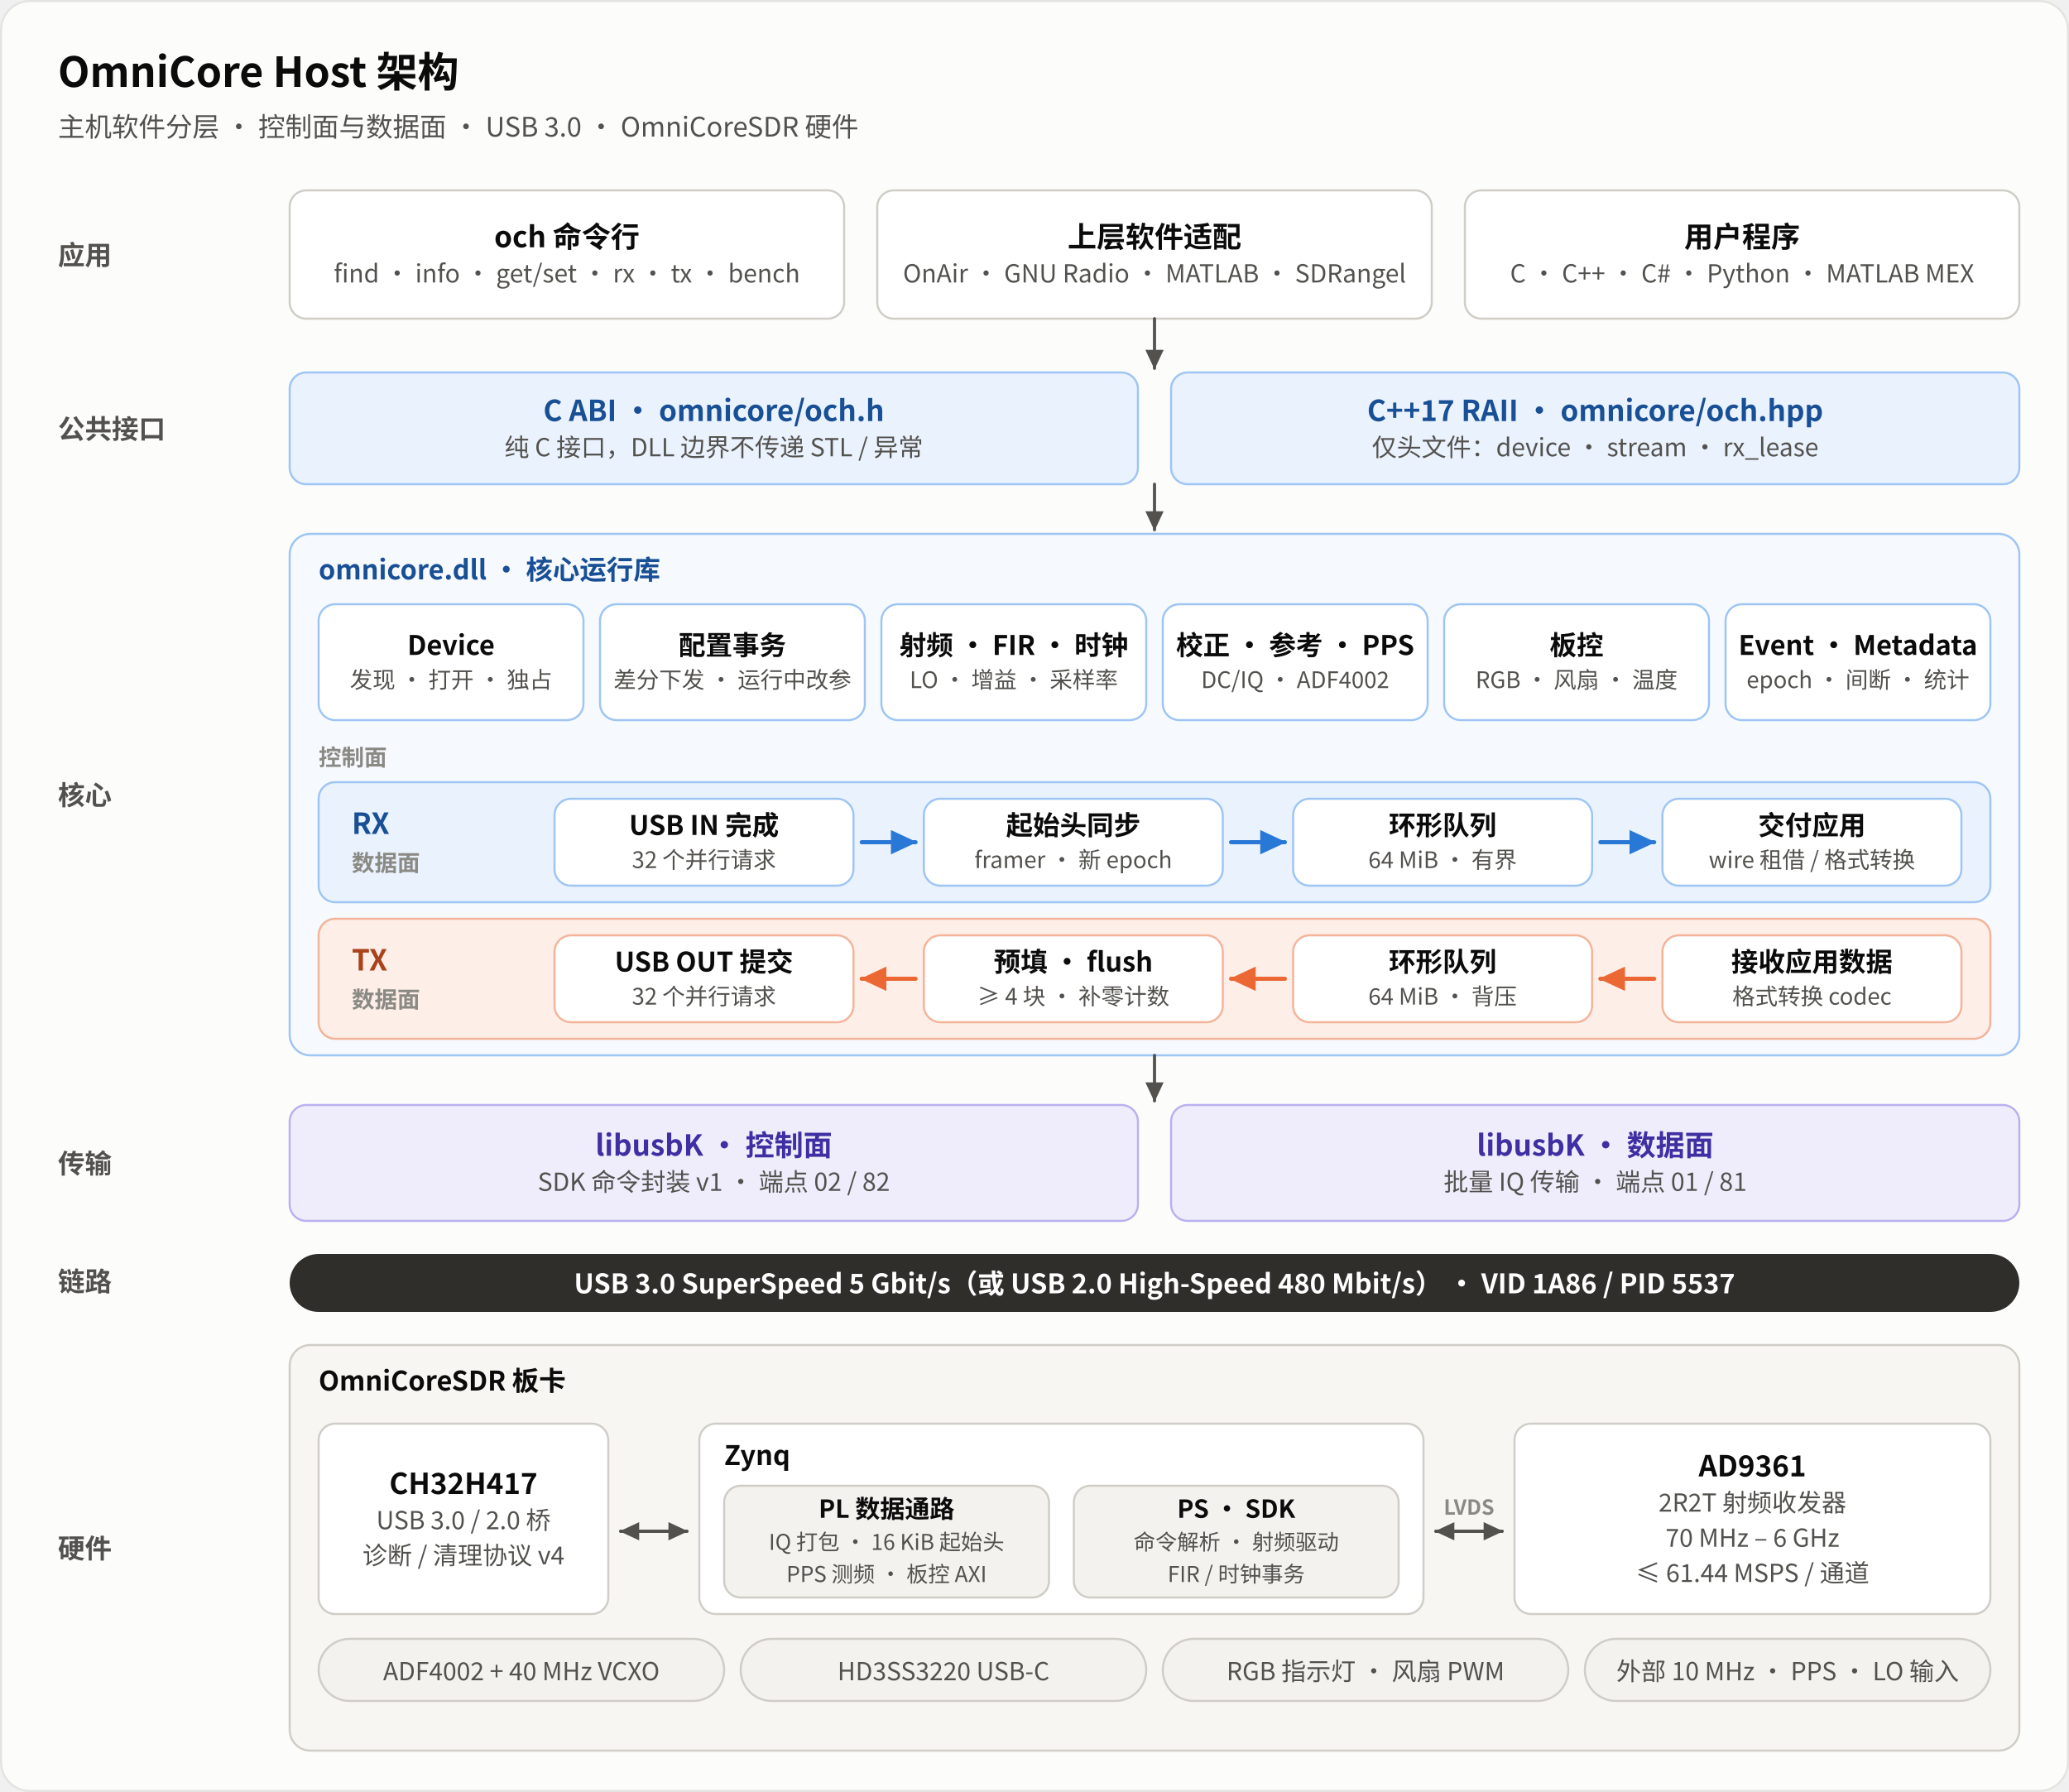
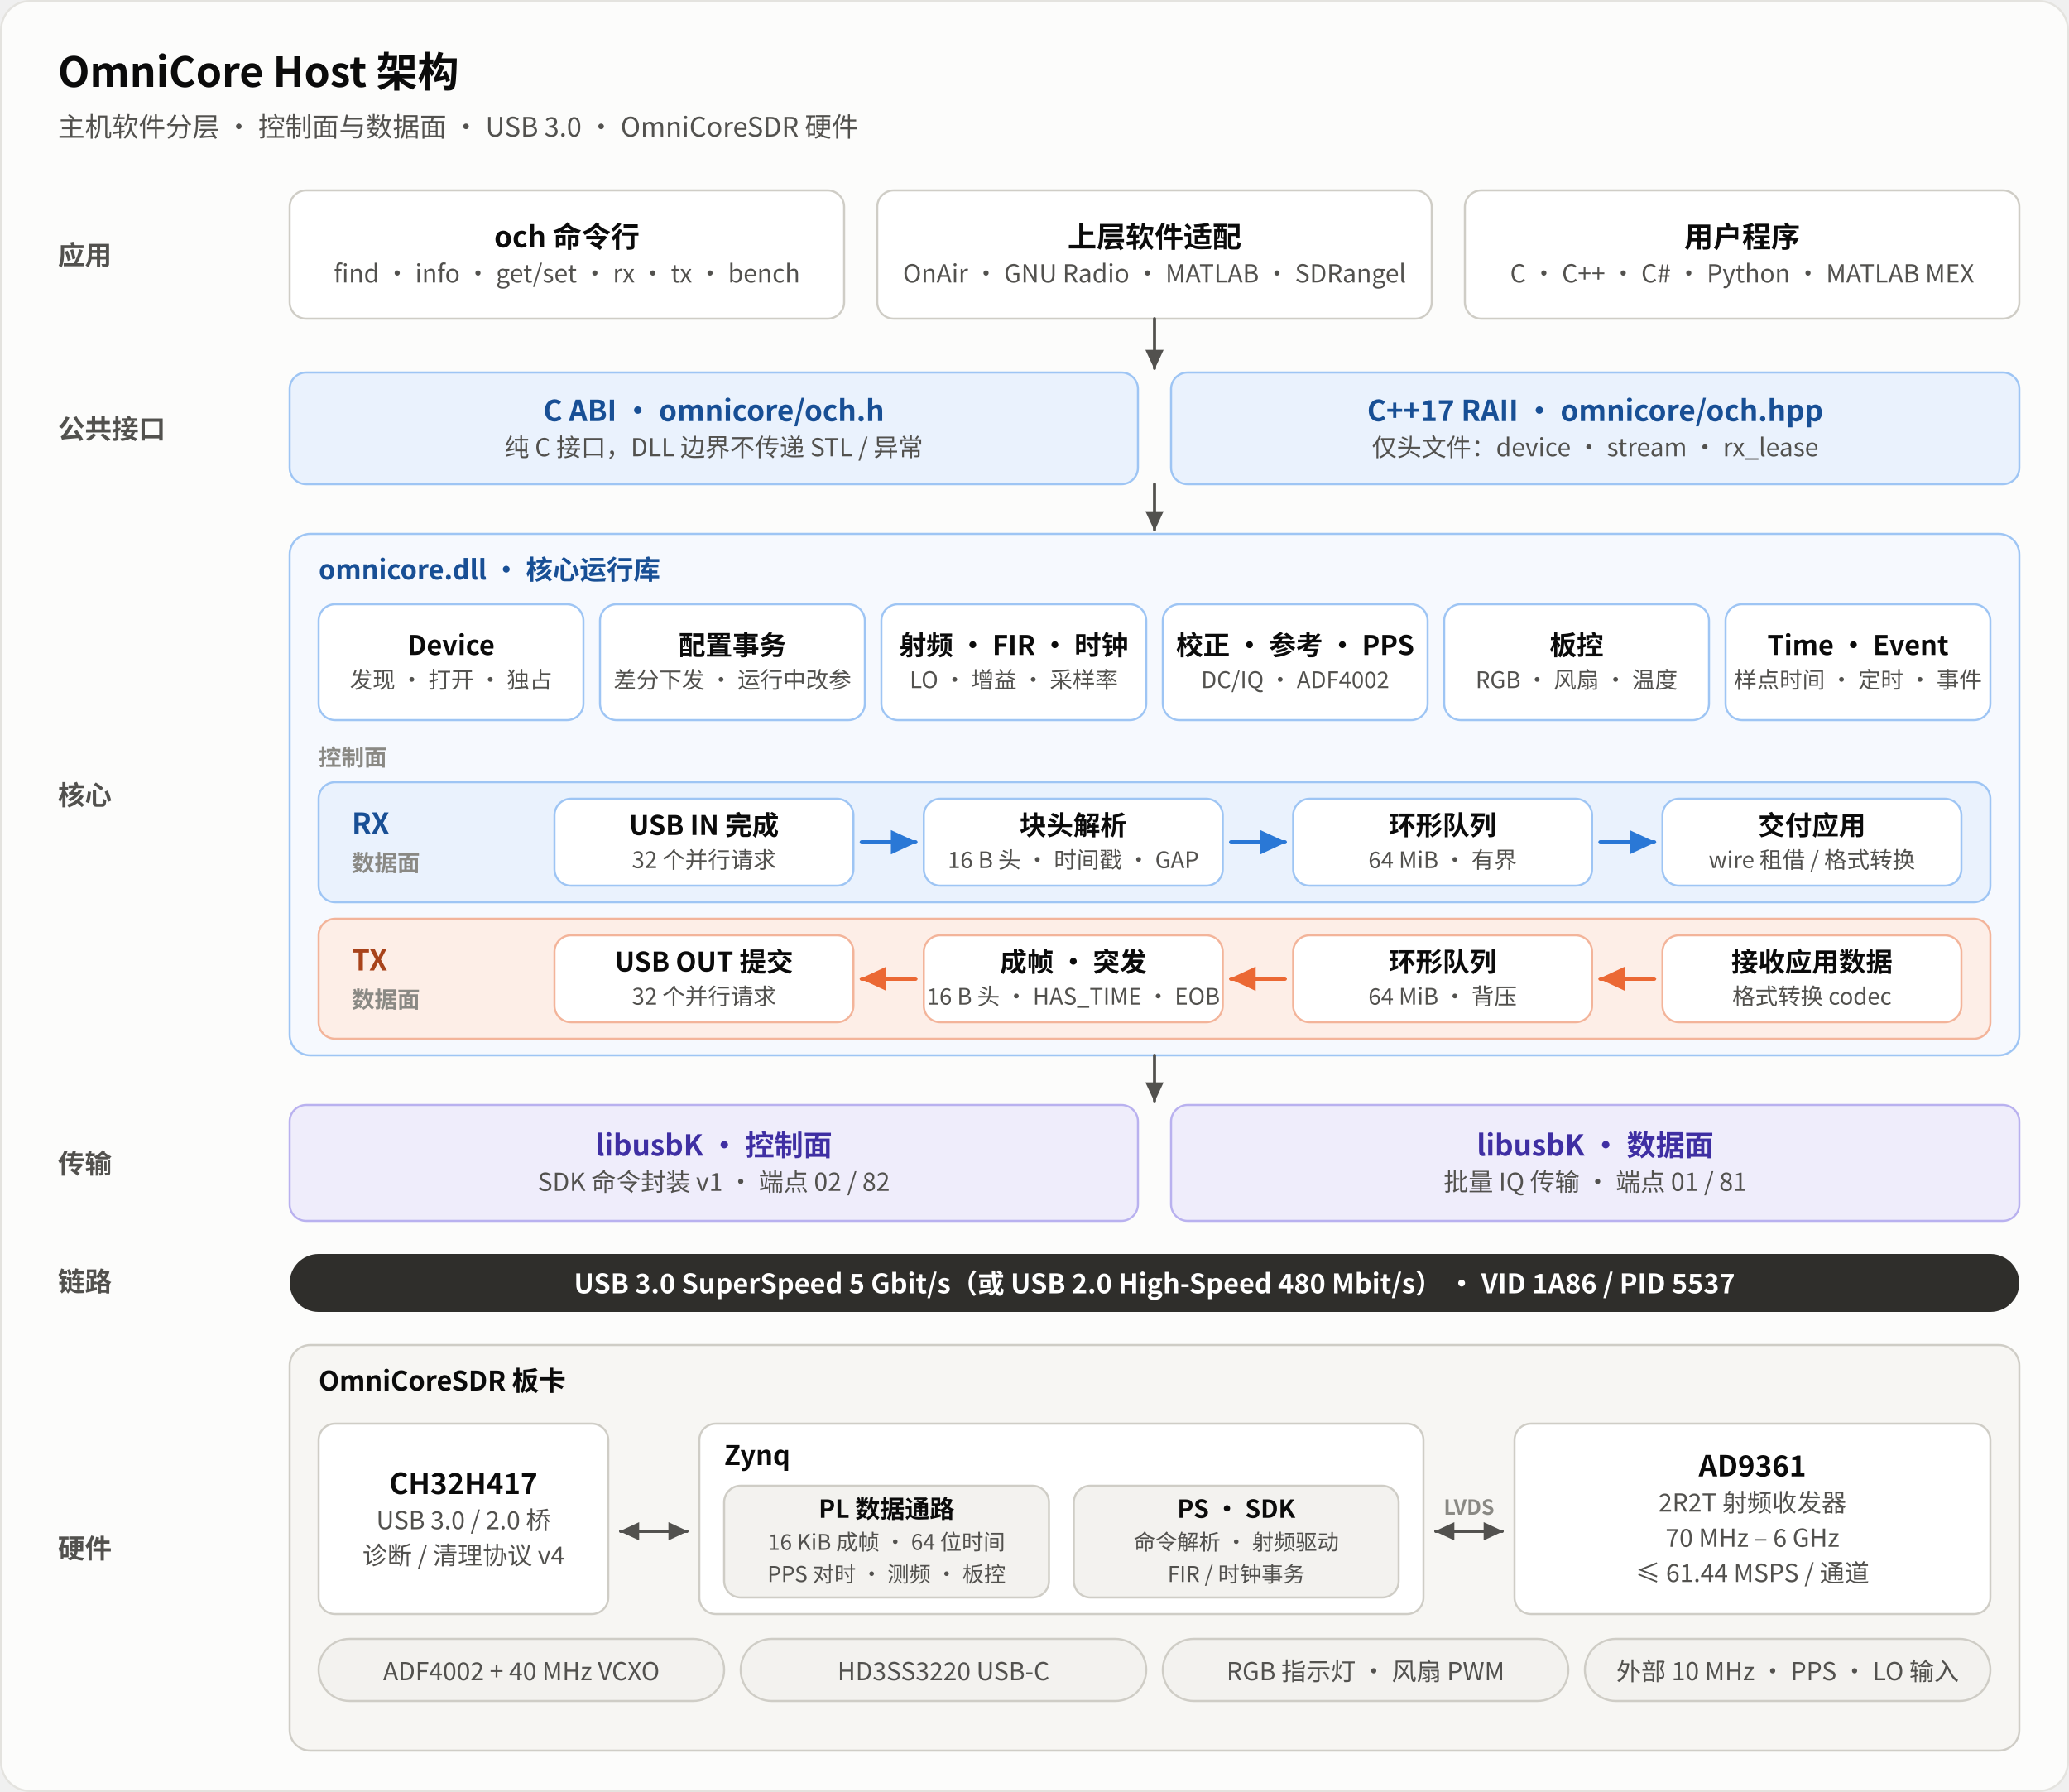
<svg xmlns="http://www.w3.org/2000/svg" width="1000" height="866" viewBox="0 0 1000 866" role="img" aria-labelledby="t d">
  <defs>
    <marker id="a-ink" viewBox="0 0 10 10" refX="8.5" refY="5" markerWidth="7" markerHeight="7" orient="auto-start-reverse">
      <path d="M0,0.8 L9,5 L0,9.2 Z" fill="#52514e" />
    </marker>
    <marker id="a-blue" viewBox="0 0 10 10" refX="8.5" refY="5" markerWidth="7" markerHeight="7" orient="auto-start-reverse">
      <path d="M0,0.8 L9,5 L0,9.2 Z" fill="#2a78d6" />
    </marker>
    <marker id="a-orange" viewBox="0 0 10 10" refX="8.5" refY="5" markerWidth="7" markerHeight="7" orient="auto-start-reverse">
      <path d="M0,0.8 L9,5 L0,9.2 Z" fill="#eb6834" />
    </marker>
    <marker id="a-muted" viewBox="0 0 10 10" refX="8.5" refY="5" markerWidth="7" markerHeight="7" orient="auto-start-reverse">
      <path d="M0,0.8 L9,5 L0,9.2 Z" fill="#8a8984" />
    </marker>
    <marker id="a-aqua" viewBox="0 0 10 10" refX="8.5" refY="5" markerWidth="7" markerHeight="7" orient="auto-start-reverse">
      <path d="M0,0.8 L9,5 L0,9.2 Z" fill="#1baf7a" />
    </marker>
    <marker id="a-violet" viewBox="0 0 10 10" refX="8.5" refY="5" markerWidth="7" markerHeight="7" orient="auto-start-reverse">
      <path d="M0,0.8 L9,5 L0,9.2 Z" fill="#6250d6" />
    </marker>
  </defs>
  <rect x="0.5" y="0.5" width="999" height="865" rx="14" fill="#fcfcfb" stroke="#e4e3df" />
  <text x="28" y="42" font-family="'Segoe UI','Microsoft YaHei','PingFang SC','Noto Sans CJK SC','Noto Sans SC',sans-serif" font-size="20" font-weight="700" fill="#0b0b0b" text-anchor="start">OmniCore Host 架构</text>
  <text x="28" y="66" font-family="'Segoe UI','Microsoft YaHei','PingFang SC','Noto Sans CJK SC','Noto Sans SC',sans-serif" font-size="13" font-weight="400" fill="#52514e" text-anchor="start">主机软件分层 · 控制面与数据面 · USB 3.0 · OmniCoreSDR 硬件</text>
  <text x="28" y="128.0" font-family="'Segoe UI','Microsoft YaHei','PingFang SC','Noto Sans CJK SC','Noto Sans SC',sans-serif" font-size="13" font-weight="600" fill="#52514e" text-anchor="start">应用</text>
  <rect x="140.0" y="92" width="268.0" height="62" rx="8" fill="#ffffff" stroke="#cfcdc6" stroke-width="1" />
  <text x="274.0" y="119.5" font-family="'Segoe UI','Microsoft YaHei','PingFang SC','Noto Sans CJK SC','Noto Sans SC',sans-serif" font-size="14" font-weight="600" fill="#0b0b0b" text-anchor="middle">och 命令行</text>
  <text x="274.0" y="136.5" font-family="'Segoe UI','Microsoft YaHei','PingFang SC','Noto Sans CJK SC','Noto Sans SC',sans-serif" font-size="12" font-weight="400" fill="#52514e" text-anchor="middle">find · info · get/set · rx · tx · bench</text>
  <rect x="424.0" y="92" width="268.0" height="62" rx="8" fill="#ffffff" stroke="#cfcdc6" stroke-width="1" />
  <text x="558.0" y="119.5" font-family="'Segoe UI','Microsoft YaHei','PingFang SC','Noto Sans CJK SC','Noto Sans SC',sans-serif" font-size="14" font-weight="600" fill="#0b0b0b" text-anchor="middle">上层软件适配</text>
  <text x="558.0" y="136.5" font-family="'Segoe UI','Microsoft YaHei','PingFang SC','Noto Sans CJK SC','Noto Sans SC',sans-serif" font-size="12" font-weight="400" fill="#52514e" text-anchor="middle">OnAir · GNU Radio · MATLAB · SDRangel</text>
  <rect x="708.0" y="92" width="268.0" height="62" rx="8" fill="#ffffff" stroke="#cfcdc6" stroke-width="1" />
  <text x="842.0" y="119.5" font-family="'Segoe UI','Microsoft YaHei','PingFang SC','Noto Sans CJK SC','Noto Sans SC',sans-serif" font-size="14" font-weight="600" fill="#0b0b0b" text-anchor="middle">用户程序</text>
  <text x="842.0" y="136.5" font-family="'Segoe UI','Microsoft YaHei','PingFang SC','Noto Sans CJK SC','Noto Sans SC',sans-serif" font-size="12" font-weight="400" fill="#52514e" text-anchor="middle">C · C++ · C# · Python · MATLAB MEX</text>
  <line x1="558.0" y1="154" x2="558.0" y2="178" stroke="#52514e" stroke-width="1.5" stroke-linecap="round" marker-end="url(#a-ink)" />
  <text x="28" y="212.0" font-family="'Segoe UI','Microsoft YaHei','PingFang SC','Noto Sans CJK SC','Noto Sans SC',sans-serif" font-size="13" font-weight="600" fill="#52514e" text-anchor="start">公共接口</text>
  <rect x="140" y="180" width="410.0" height="54" rx="8" fill="#eaf2fd" stroke="#9ec5f4" stroke-width="1" />
  <text x="345.0" y="203.5" font-family="'Segoe UI','Microsoft YaHei','PingFang SC','Noto Sans CJK SC','Noto Sans SC',sans-serif" font-size="14" font-weight="600" fill="#184f95" text-anchor="middle">C ABI  ·  omnicore/och.h</text>
  <text x="345.0" y="220.5" font-family="'Segoe UI','Microsoft YaHei','PingFang SC','Noto Sans CJK SC','Noto Sans SC',sans-serif" font-size="12" font-weight="400" fill="#52514e" text-anchor="middle">纯 C 接口，DLL 边界不传递 STL / 异常</text>
  <rect x="566.0" y="180" width="410.0" height="54" rx="8" fill="#eaf2fd" stroke="#9ec5f4" stroke-width="1" />
  <text x="771.0" y="203.5" font-family="'Segoe UI','Microsoft YaHei','PingFang SC','Noto Sans CJK SC','Noto Sans SC',sans-serif" font-size="14" font-weight="600" fill="#184f95" text-anchor="middle">C++17 RAII  ·  omnicore/och.hpp</text>
  <text x="771.0" y="220.5" font-family="'Segoe UI','Microsoft YaHei','PingFang SC','Noto Sans CJK SC','Noto Sans SC',sans-serif" font-size="12" font-weight="400" fill="#52514e" text-anchor="middle">仅头文件：device · stream · rx_lease</text>
  <line x1="558.0" y1="234" x2="558.0" y2="256" stroke="#52514e" stroke-width="1.5" stroke-linecap="round" marker-end="url(#a-ink)" />
  <text x="28" y="389.0" font-family="'Segoe UI','Microsoft YaHei','PingFang SC','Noto Sans CJK SC','Noto Sans SC',sans-serif" font-size="13" font-weight="600" fill="#52514e" text-anchor="start">核心</text>
  <rect x="140" y="258" width="836" height="252" rx="10" fill="#f6f9fe" stroke="#9ec5f4" stroke-width="1" />
  <text x="154" y="280" font-family="'Segoe UI','Microsoft YaHei','PingFang SC','Noto Sans CJK SC','Noto Sans SC',sans-serif" font-size="13" font-weight="700" fill="#184f95" text-anchor="start">omnicore.dll  ·  核心运行库</text>
  <rect x="154.0" y="292" width="128.0" height="56" rx="8" fill="#ffffff" stroke="#9ec5f4" stroke-width="1" />
  <text x="218.0" y="316.5" font-family="'Segoe UI','Microsoft YaHei','PingFang SC','Noto Sans CJK SC','Noto Sans SC',sans-serif" font-size="13" font-weight="600" fill="#0b0b0b" text-anchor="middle">Device</text>
  <text x="218.0" y="332.5" font-family="'Segoe UI','Microsoft YaHei','PingFang SC','Noto Sans CJK SC','Noto Sans SC',sans-serif" font-size="11" font-weight="400" fill="#52514e" text-anchor="middle">发现 · 打开 · 独占</text>
  <rect x="290.0" y="292" width="128.0" height="56" rx="8" fill="#ffffff" stroke="#9ec5f4" stroke-width="1" />
  <text x="354.0" y="316.5" font-family="'Segoe UI','Microsoft YaHei','PingFang SC','Noto Sans CJK SC','Noto Sans SC',sans-serif" font-size="13" font-weight="600" fill="#0b0b0b" text-anchor="middle">配置事务</text>
  <text x="354.0" y="332.5" font-family="'Segoe UI','Microsoft YaHei','PingFang SC','Noto Sans CJK SC','Noto Sans SC',sans-serif" font-size="11" font-weight="400" fill="#52514e" text-anchor="middle">差分下发 · 运行中改参</text>
  <rect x="426.0" y="292" width="128.0" height="56" rx="8" fill="#ffffff" stroke="#9ec5f4" stroke-width="1" />
  <text x="490.0" y="316.5" font-family="'Segoe UI','Microsoft YaHei','PingFang SC','Noto Sans CJK SC','Noto Sans SC',sans-serif" font-size="13" font-weight="600" fill="#0b0b0b" text-anchor="middle">射频 · FIR · 时钟</text>
  <text x="490.0" y="332.5" font-family="'Segoe UI','Microsoft YaHei','PingFang SC','Noto Sans CJK SC','Noto Sans SC',sans-serif" font-size="11" font-weight="400" fill="#52514e" text-anchor="middle">LO · 增益 · 采样率</text>
  <rect x="562.0" y="292" width="128.0" height="56" rx="8" fill="#ffffff" stroke="#9ec5f4" stroke-width="1" />
  <text x="626.0" y="316.5" font-family="'Segoe UI','Microsoft YaHei','PingFang SC','Noto Sans CJK SC','Noto Sans SC',sans-serif" font-size="13" font-weight="600" fill="#0b0b0b" text-anchor="middle">校正 · 参考 · PPS</text>
  <text x="626.0" y="332.5" font-family="'Segoe UI','Microsoft YaHei','PingFang SC','Noto Sans CJK SC','Noto Sans SC',sans-serif" font-size="11" font-weight="400" fill="#52514e" text-anchor="middle">DC/IQ · ADF4002</text>
  <rect x="698.0" y="292" width="128.0" height="56" rx="8" fill="#ffffff" stroke="#9ec5f4" stroke-width="1" />
  <text x="762.0" y="316.5" font-family="'Segoe UI','Microsoft YaHei','PingFang SC','Noto Sans CJK SC','Noto Sans SC',sans-serif" font-size="13" font-weight="600" fill="#0b0b0b" text-anchor="middle">板控</text>
  <text x="762.0" y="332.5" font-family="'Segoe UI','Microsoft YaHei','PingFang SC','Noto Sans CJK SC','Noto Sans SC',sans-serif" font-size="11" font-weight="400" fill="#52514e" text-anchor="middle">RGB · 风扇 · 温度</text>
  <rect x="834.0" y="292" width="128.0" height="56" rx="8" fill="#ffffff" stroke="#9ec5f4" stroke-width="1" />
-   <text x="898.0" y="316.5" font-family="'Segoe UI','Microsoft YaHei','PingFang SC','Noto Sans CJK SC','Noto Sans SC',sans-serif" font-size="13" font-weight="600" fill="#0b0b0b" text-anchor="middle">Event · Metadata</text>
-   <text x="898.0" y="332.5" font-family="'Segoe UI','Microsoft YaHei','PingFang SC','Noto Sans CJK SC','Noto Sans SC',sans-serif" font-size="11" font-weight="400" fill="#52514e" text-anchor="middle">epoch · 间断 · 统计</text>
+   <text x="898.0" y="316.5" font-family="'Segoe UI','Microsoft YaHei','PingFang SC','Noto Sans CJK SC','Noto Sans SC',sans-serif" font-size="13" font-weight="600" fill="#0b0b0b" text-anchor="middle">Time · Event</text>
+   <text x="898.0" y="332.5" font-family="'Segoe UI','Microsoft YaHei','PingFang SC','Noto Sans CJK SC','Noto Sans SC',sans-serif" font-size="11" font-weight="400" fill="#52514e" text-anchor="middle">样点时间 · 定时 · 事件</text>
  <text x="154" y="370" font-family="'Segoe UI','Microsoft YaHei','PingFang SC','Noto Sans CJK SC','Noto Sans SC',sans-serif" font-size="11" font-weight="600" fill="#8a8984" text-anchor="start">控制面</text>
  <rect x="154" y="378" width="808" height="58" rx="8" fill="#eaf2fd" stroke="#9ec5f4" stroke-width="1" />
  <text x="170" y="403" font-family="'Segoe UI','Microsoft YaHei','PingFang SC','Noto Sans CJK SC','Noto Sans SC',sans-serif" font-size="14" font-weight="700" fill="#184f95" text-anchor="start">RX</text>
  <text x="170" y="421" font-family="'Segoe UI','Microsoft YaHei','PingFang SC','Noto Sans CJK SC','Noto Sans SC',sans-serif" font-size="11" font-weight="600" fill="#8a8984" text-anchor="start">数据面</text>
  <rect x="268.0" y="386" width="144.5" height="42" rx="8" fill="#ffffff" stroke="#9ec5f4" stroke-width="1" />
  <text x="340.25" y="403.5" font-family="'Segoe UI','Microsoft YaHei','PingFang SC','Noto Sans CJK SC','Noto Sans SC',sans-serif" font-size="13" font-weight="600" fill="#0b0b0b" text-anchor="middle">USB IN 完成</text>
  <text x="340.25" y="419.5" font-family="'Segoe UI','Microsoft YaHei','PingFang SC','Noto Sans CJK SC','Noto Sans SC',sans-serif" font-size="11" font-weight="400" fill="#52514e" text-anchor="middle">32 个并行请求</text>
  <line x1="416.5" y1="407" x2="442.5" y2="407" stroke="#2a78d6" stroke-width="2" stroke-linecap="round" marker-end="url(#a-blue)" />
  <rect x="446.5" y="386" width="144.5" height="42" rx="8" fill="#ffffff" stroke="#9ec5f4" stroke-width="1" />
-   <text x="518.75" y="403.5" font-family="'Segoe UI','Microsoft YaHei','PingFang SC','Noto Sans CJK SC','Noto Sans SC',sans-serif" font-size="13" font-weight="600" fill="#0b0b0b" text-anchor="middle">起始头同步</text>
-   <text x="518.75" y="419.5" font-family="'Segoe UI','Microsoft YaHei','PingFang SC','Noto Sans CJK SC','Noto Sans SC',sans-serif" font-size="11" font-weight="400" fill="#52514e" text-anchor="middle">framer · 新 epoch</text>
+   <text x="518.75" y="403.5" font-family="'Segoe UI','Microsoft YaHei','PingFang SC','Noto Sans CJK SC','Noto Sans SC',sans-serif" font-size="13" font-weight="600" fill="#0b0b0b" text-anchor="middle">块头解析</text>
+   <text x="518.75" y="419.5" font-family="'Segoe UI','Microsoft YaHei','PingFang SC','Noto Sans CJK SC','Noto Sans SC',sans-serif" font-size="11" font-weight="400" fill="#52514e" text-anchor="middle">16 B 头 · 时间戳 · GAP</text>
  <line x1="595.0" y1="407" x2="621.0" y2="407" stroke="#2a78d6" stroke-width="2" stroke-linecap="round" marker-end="url(#a-blue)" />
  <rect x="625.0" y="386" width="144.5" height="42" rx="8" fill="#ffffff" stroke="#9ec5f4" stroke-width="1" />
  <text x="697.25" y="403.5" font-family="'Segoe UI','Microsoft YaHei','PingFang SC','Noto Sans CJK SC','Noto Sans SC',sans-serif" font-size="13" font-weight="600" fill="#0b0b0b" text-anchor="middle">环形队列</text>
  <text x="697.25" y="419.5" font-family="'Segoe UI','Microsoft YaHei','PingFang SC','Noto Sans CJK SC','Noto Sans SC',sans-serif" font-size="11" font-weight="400" fill="#52514e" text-anchor="middle">64 MiB · 有界</text>
  <line x1="773.5" y1="407" x2="799.5" y2="407" stroke="#2a78d6" stroke-width="2" stroke-linecap="round" marker-end="url(#a-blue)" />
  <rect x="803.5" y="386" width="144.5" height="42" rx="8" fill="#ffffff" stroke="#9ec5f4" stroke-width="1" />
  <text x="875.75" y="403.5" font-family="'Segoe UI','Microsoft YaHei','PingFang SC','Noto Sans CJK SC','Noto Sans SC',sans-serif" font-size="13" font-weight="600" fill="#0b0b0b" text-anchor="middle">交付应用</text>
  <text x="875.75" y="419.5" font-family="'Segoe UI','Microsoft YaHei','PingFang SC','Noto Sans CJK SC','Noto Sans SC',sans-serif" font-size="11" font-weight="400" fill="#52514e" text-anchor="middle">wire 租借 / 格式转换</text>
  <rect x="154" y="444" width="808" height="58" rx="8" fill="#fdeee7" stroke="#f3b49a" stroke-width="1" />
  <text x="170" y="469" font-family="'Segoe UI','Microsoft YaHei','PingFang SC','Noto Sans CJK SC','Noto Sans SC',sans-serif" font-size="14" font-weight="700" fill="#a8431b" text-anchor="start">TX</text>
  <text x="170" y="487" font-family="'Segoe UI','Microsoft YaHei','PingFang SC','Noto Sans CJK SC','Noto Sans SC',sans-serif" font-size="11" font-weight="600" fill="#8a8984" text-anchor="start">数据面</text>
  <rect x="268.0" y="452" width="144.5" height="42" rx="8" fill="#ffffff" stroke="#f3b49a" stroke-width="1" />
  <text x="340.25" y="469.5" font-family="'Segoe UI','Microsoft YaHei','PingFang SC','Noto Sans CJK SC','Noto Sans SC',sans-serif" font-size="13" font-weight="600" fill="#0b0b0b" text-anchor="middle">USB OUT 提交</text>
  <text x="340.25" y="485.5" font-family="'Segoe UI','Microsoft YaHei','PingFang SC','Noto Sans CJK SC','Noto Sans SC',sans-serif" font-size="11" font-weight="400" fill="#52514e" text-anchor="middle">32 个并行请求</text>
  <line x1="442.5" y1="473" x2="416.5" y2="473" stroke="#eb6834" stroke-width="2" stroke-linecap="round" marker-end="url(#a-orange)" />
  <rect x="446.5" y="452" width="144.5" height="42" rx="8" fill="#ffffff" stroke="#f3b49a" stroke-width="1" />
-   <text x="518.75" y="469.5" font-family="'Segoe UI','Microsoft YaHei','PingFang SC','Noto Sans CJK SC','Noto Sans SC',sans-serif" font-size="13" font-weight="600" fill="#0b0b0b" text-anchor="middle">预填 · flush</text>
-   <text x="518.75" y="485.5" font-family="'Segoe UI','Microsoft YaHei','PingFang SC','Noto Sans CJK SC','Noto Sans SC',sans-serif" font-size="11" font-weight="400" fill="#52514e" text-anchor="middle">≥ 4 块 · 补零计数</text>
+   <text x="518.75" y="469.5" font-family="'Segoe UI','Microsoft YaHei','PingFang SC','Noto Sans CJK SC','Noto Sans SC',sans-serif" font-size="13" font-weight="600" fill="#0b0b0b" text-anchor="middle">成帧 · 突发</text>
+   <text x="518.75" y="485.5" font-family="'Segoe UI','Microsoft YaHei','PingFang SC','Noto Sans CJK SC','Noto Sans SC',sans-serif" font-size="11" font-weight="400" fill="#52514e" text-anchor="middle">16 B 头 · HAS_TIME · EOB</text>
  <line x1="621.0" y1="473" x2="595.0" y2="473" stroke="#eb6834" stroke-width="2" stroke-linecap="round" marker-end="url(#a-orange)" />
  <rect x="625.0" y="452" width="144.5" height="42" rx="8" fill="#ffffff" stroke="#f3b49a" stroke-width="1" />
  <text x="697.25" y="469.5" font-family="'Segoe UI','Microsoft YaHei','PingFang SC','Noto Sans CJK SC','Noto Sans SC',sans-serif" font-size="13" font-weight="600" fill="#0b0b0b" text-anchor="middle">环形队列</text>
  <text x="697.25" y="485.5" font-family="'Segoe UI','Microsoft YaHei','PingFang SC','Noto Sans CJK SC','Noto Sans SC',sans-serif" font-size="11" font-weight="400" fill="#52514e" text-anchor="middle">64 MiB · 背压</text>
  <line x1="799.5" y1="473" x2="773.5" y2="473" stroke="#eb6834" stroke-width="2" stroke-linecap="round" marker-end="url(#a-orange)" />
  <rect x="803.5" y="452" width="144.5" height="42" rx="8" fill="#ffffff" stroke="#f3b49a" stroke-width="1" />
  <text x="875.75" y="469.5" font-family="'Segoe UI','Microsoft YaHei','PingFang SC','Noto Sans CJK SC','Noto Sans SC',sans-serif" font-size="13" font-weight="600" fill="#0b0b0b" text-anchor="middle">接收应用数据</text>
  <text x="875.75" y="485.5" font-family="'Segoe UI','Microsoft YaHei','PingFang SC','Noto Sans CJK SC','Noto Sans SC',sans-serif" font-size="11" font-weight="400" fill="#52514e" text-anchor="middle">格式转换 codec</text>
  <line x1="558.0" y1="510" x2="558.0" y2="532" stroke="#52514e" stroke-width="1.5" stroke-linecap="round" marker-end="url(#a-ink)" />
  <text x="28" y="567.0" font-family="'Segoe UI','Microsoft YaHei','PingFang SC','Noto Sans CJK SC','Noto Sans SC',sans-serif" font-size="13" font-weight="600" fill="#52514e" text-anchor="start">传输</text>
  <rect x="140" y="534" width="410.0" height="56" rx="8" fill="#efedfb" stroke="#b9b1ef" stroke-width="1" />
  <text x="345.0" y="558.5" font-family="'Segoe UI','Microsoft YaHei','PingFang SC','Noto Sans CJK SC','Noto Sans SC',sans-serif" font-size="14" font-weight="600" fill="#3f2fa3" text-anchor="middle">libusbK  ·  控制面</text>
  <text x="345.0" y="575.5" font-family="'Segoe UI','Microsoft YaHei','PingFang SC','Noto Sans CJK SC','Noto Sans SC',sans-serif" font-size="12" font-weight="400" fill="#52514e" text-anchor="middle">SDK 命令封装 v1 · 端点 02 / 82</text>
  <rect x="566.0" y="534" width="410.0" height="56" rx="8" fill="#efedfb" stroke="#b9b1ef" stroke-width="1" />
  <text x="771.0" y="558.5" font-family="'Segoe UI','Microsoft YaHei','PingFang SC','Noto Sans CJK SC','Noto Sans SC',sans-serif" font-size="14" font-weight="600" fill="#3f2fa3" text-anchor="middle">libusbK  ·  数据面</text>
  <text x="771.0" y="575.5" font-family="'Segoe UI','Microsoft YaHei','PingFang SC','Noto Sans CJK SC','Noto Sans SC',sans-serif" font-size="12" font-weight="400" fill="#52514e" text-anchor="middle">批量 IQ 传输 · 端点 01 / 81</text>
  <text x="28" y="624.0" font-family="'Segoe UI','Microsoft YaHei','PingFang SC','Noto Sans CJK SC','Noto Sans SC',sans-serif" font-size="13" font-weight="600" fill="#52514e" text-anchor="start">链路</text>
  <rect x="140" y="606" width="836" height="28" rx="14" fill="#2f2e2b" />
  <text x="558.0" y="625" font-family="'Segoe UI','Microsoft YaHei','PingFang SC','Noto Sans CJK SC','Noto Sans SC',sans-serif" font-size="13" font-weight="600" fill="#ffffff" text-anchor="middle">USB 3.0 SuperSpeed 5 Gbit/s（或 USB 2.0 High-Speed 480 Mbit/s）  ·  VID 1A86 / PID 5537</text>
  <text x="28" y="753.0" font-family="'Segoe UI','Microsoft YaHei','PingFang SC','Noto Sans CJK SC','Noto Sans SC',sans-serif" font-size="13" font-weight="600" fill="#52514e" text-anchor="start">硬件</text>
  <rect x="140" y="650" width="836" height="196" rx="10" fill="#f7f6f3" stroke="#cfcdc6" stroke-width="1" />
  <text x="154" y="672" font-family="'Segoe UI','Microsoft YaHei','PingFang SC','Noto Sans CJK SC','Noto Sans SC',sans-serif" font-size="13" font-weight="700" fill="#0b0b0b" text-anchor="start">OmniCoreSDR 板卡</text>
  <rect x="154" y="688" width="140" height="92" rx="8" fill="#ffffff" stroke="#cfcdc6" stroke-width="1" />
  <text x="224.0" y="722.0" font-family="'Segoe UI','Microsoft YaHei','PingFang SC','Noto Sans CJK SC','Noto Sans SC',sans-serif" font-size="14" font-weight="600" fill="#0b0b0b" text-anchor="middle">CH32H417</text>
  <text x="224.0" y="739.0" font-family="'Segoe UI','Microsoft YaHei','PingFang SC','Noto Sans CJK SC','Noto Sans SC',sans-serif" font-size="12" font-weight="400" fill="#52514e" text-anchor="middle">USB 3.0 / 2.0 桥</text>
  <text x="224.0" y="756.0" font-family="'Segoe UI','Microsoft YaHei','PingFang SC','Noto Sans CJK SC','Noto Sans SC',sans-serif" font-size="12" font-weight="400" fill="#52514e" text-anchor="middle">诊断 / 清理协议 v4</text>
  <rect x="338" y="688" width="350" height="92" rx="8" fill="#ffffff" stroke="#cfcdc6" stroke-width="1" />
  <text x="350" y="708" font-family="'Segoe UI','Microsoft YaHei','PingFang SC','Noto Sans CJK SC','Noto Sans SC',sans-serif" font-size="13" font-weight="700" fill="#0b0b0b" text-anchor="start">Zynq</text>
  <rect x="350" y="718" width="157.0" height="54" rx="8" fill="#f3f2ef" stroke="#cfcdc6" stroke-width="1" />
  <text x="428.5" y="733.5" font-family="'Segoe UI','Microsoft YaHei','PingFang SC','Noto Sans CJK SC','Noto Sans SC',sans-serif" font-size="12" font-weight="600" fill="#0b0b0b" text-anchor="middle">PL 数据通路</text>
-   <text x="428.5" y="749.0" font-family="'Segoe UI','Microsoft YaHei','PingFang SC','Noto Sans CJK SC','Noto Sans SC',sans-serif" font-size="10.5" font-weight="400" fill="#52514e" text-anchor="middle">IQ 打包 · 16 KiB 起始头</text>
-   <text x="428.5" y="764.5" font-family="'Segoe UI','Microsoft YaHei','PingFang SC','Noto Sans CJK SC','Noto Sans SC',sans-serif" font-size="10.5" font-weight="400" fill="#52514e" text-anchor="middle">PPS 测频 · 板控 AXI</text>
+   <text x="428.5" y="749.0" font-family="'Segoe UI','Microsoft YaHei','PingFang SC','Noto Sans CJK SC','Noto Sans SC',sans-serif" font-size="10.5" font-weight="400" fill="#52514e" text-anchor="middle">16 KiB 成帧 · 64 位时间</text>
+   <text x="428.5" y="764.5" font-family="'Segoe UI','Microsoft YaHei','PingFang SC','Noto Sans CJK SC','Noto Sans SC',sans-serif" font-size="10.5" font-weight="400" fill="#52514e" text-anchor="middle">PPS 对时 · 测频 · 板控</text>
  <rect x="519.0" y="718" width="157.0" height="54" rx="8" fill="#f3f2ef" stroke="#cfcdc6" stroke-width="1" />
  <text x="597.5" y="733.5" font-family="'Segoe UI','Microsoft YaHei','PingFang SC','Noto Sans CJK SC','Noto Sans SC',sans-serif" font-size="12" font-weight="600" fill="#0b0b0b" text-anchor="middle">PS · SDK</text>
  <text x="597.5" y="749.0" font-family="'Segoe UI','Microsoft YaHei','PingFang SC','Noto Sans CJK SC','Noto Sans SC',sans-serif" font-size="10.5" font-weight="400" fill="#52514e" text-anchor="middle">命令解析 · 射频驱动</text>
  <text x="597.5" y="764.5" font-family="'Segoe UI','Microsoft YaHei','PingFang SC','Noto Sans CJK SC','Noto Sans SC',sans-serif" font-size="10.5" font-weight="400" fill="#52514e" text-anchor="middle">FIR / 时钟事务</text>
  <rect x="732" y="688" width="230" height="92" rx="8" fill="#ffffff" stroke="#cfcdc6" stroke-width="1" />
  <text x="847.0" y="713.5" font-family="'Segoe UI','Microsoft YaHei','PingFang SC','Noto Sans CJK SC','Noto Sans SC',sans-serif" font-size="14" font-weight="600" fill="#0b0b0b" text-anchor="middle">AD9361</text>
  <text x="847.0" y="730.5" font-family="'Segoe UI','Microsoft YaHei','PingFang SC','Noto Sans CJK SC','Noto Sans SC',sans-serif" font-size="12" font-weight="400" fill="#52514e" text-anchor="middle">2R2T 射频收发器</text>
  <text x="847.0" y="747.5" font-family="'Segoe UI','Microsoft YaHei','PingFang SC','Noto Sans CJK SC','Noto Sans SC',sans-serif" font-size="12" font-weight="400" fill="#52514e" text-anchor="middle">70 MHz – 6 GHz</text>
  <text x="847.0" y="764.5" font-family="'Segoe UI','Microsoft YaHei','PingFang SC','Noto Sans CJK SC','Noto Sans SC',sans-serif" font-size="12" font-weight="400" fill="#52514e" text-anchor="middle">≤ 61.44 MSPS / 通道</text>
  <line x1="300" y1="740" x2="332" y2="740" stroke="#52514e" stroke-width="1.5" stroke-linecap="round" marker-end="url(#a-ink)" />
  <line x1="332" y1="740" x2="300" y2="740" stroke="#52514e" stroke-width="1.5" stroke-linecap="round" marker-end="url(#a-ink)" />
  <text x="316.0" y="732" font-family="'Segoe UI','Microsoft YaHei','PingFang SC','Noto Sans CJK SC','Noto Sans SC',sans-serif" font-size="10" font-weight="600" fill="#8a8984" text-anchor="middle" />
  <line x1="694" y1="740" x2="726" y2="740" stroke="#52514e" stroke-width="1.5" stroke-linecap="round" marker-end="url(#a-ink)" />
  <line x1="726" y1="740" x2="694" y2="740" stroke="#52514e" stroke-width="1.5" stroke-linecap="round" marker-end="url(#a-ink)" />
  <text x="710.0" y="732" font-family="'Segoe UI','Microsoft YaHei','PingFang SC','Noto Sans CJK SC','Noto Sans SC',sans-serif" font-size="10" font-weight="600" fill="#8a8984" text-anchor="middle">LVDS</text>
  <rect x="154.0" y="792" width="196.0" height="30" rx="15" fill="#f3f2ef" stroke="#cfcdc6" stroke-width="1" />
  <text x="252.0" y="812" font-family="'Segoe UI','Microsoft YaHei','PingFang SC','Noto Sans CJK SC','Noto Sans SC',sans-serif" font-size="12" font-weight="500" fill="#52514e" text-anchor="middle">ADF4002 + 40 MHz VCXO</text>
  <rect x="358.0" y="792" width="196.0" height="30" rx="15" fill="#f3f2ef" stroke="#cfcdc6" stroke-width="1" />
  <text x="456.0" y="812" font-family="'Segoe UI','Microsoft YaHei','PingFang SC','Noto Sans CJK SC','Noto Sans SC',sans-serif" font-size="12" font-weight="500" fill="#52514e" text-anchor="middle">HD3SS3220 USB-C</text>
  <rect x="562.0" y="792" width="196.0" height="30" rx="15" fill="#f3f2ef" stroke="#cfcdc6" stroke-width="1" />
  <text x="660.0" y="812" font-family="'Segoe UI','Microsoft YaHei','PingFang SC','Noto Sans CJK SC','Noto Sans SC',sans-serif" font-size="12" font-weight="500" fill="#52514e" text-anchor="middle">RGB 指示灯 · 风扇 PWM</text>
  <rect x="766.0" y="792" width="196.0" height="30" rx="15" fill="#f3f2ef" stroke="#cfcdc6" stroke-width="1" />
  <text x="864.0" y="812" font-family="'Segoe UI','Microsoft YaHei','PingFang SC','Noto Sans CJK SC','Noto Sans SC',sans-serif" font-size="12" font-weight="500" fill="#52514e" text-anchor="middle">外部 10 MHz · PPS · LO 输入</text>
</svg>
